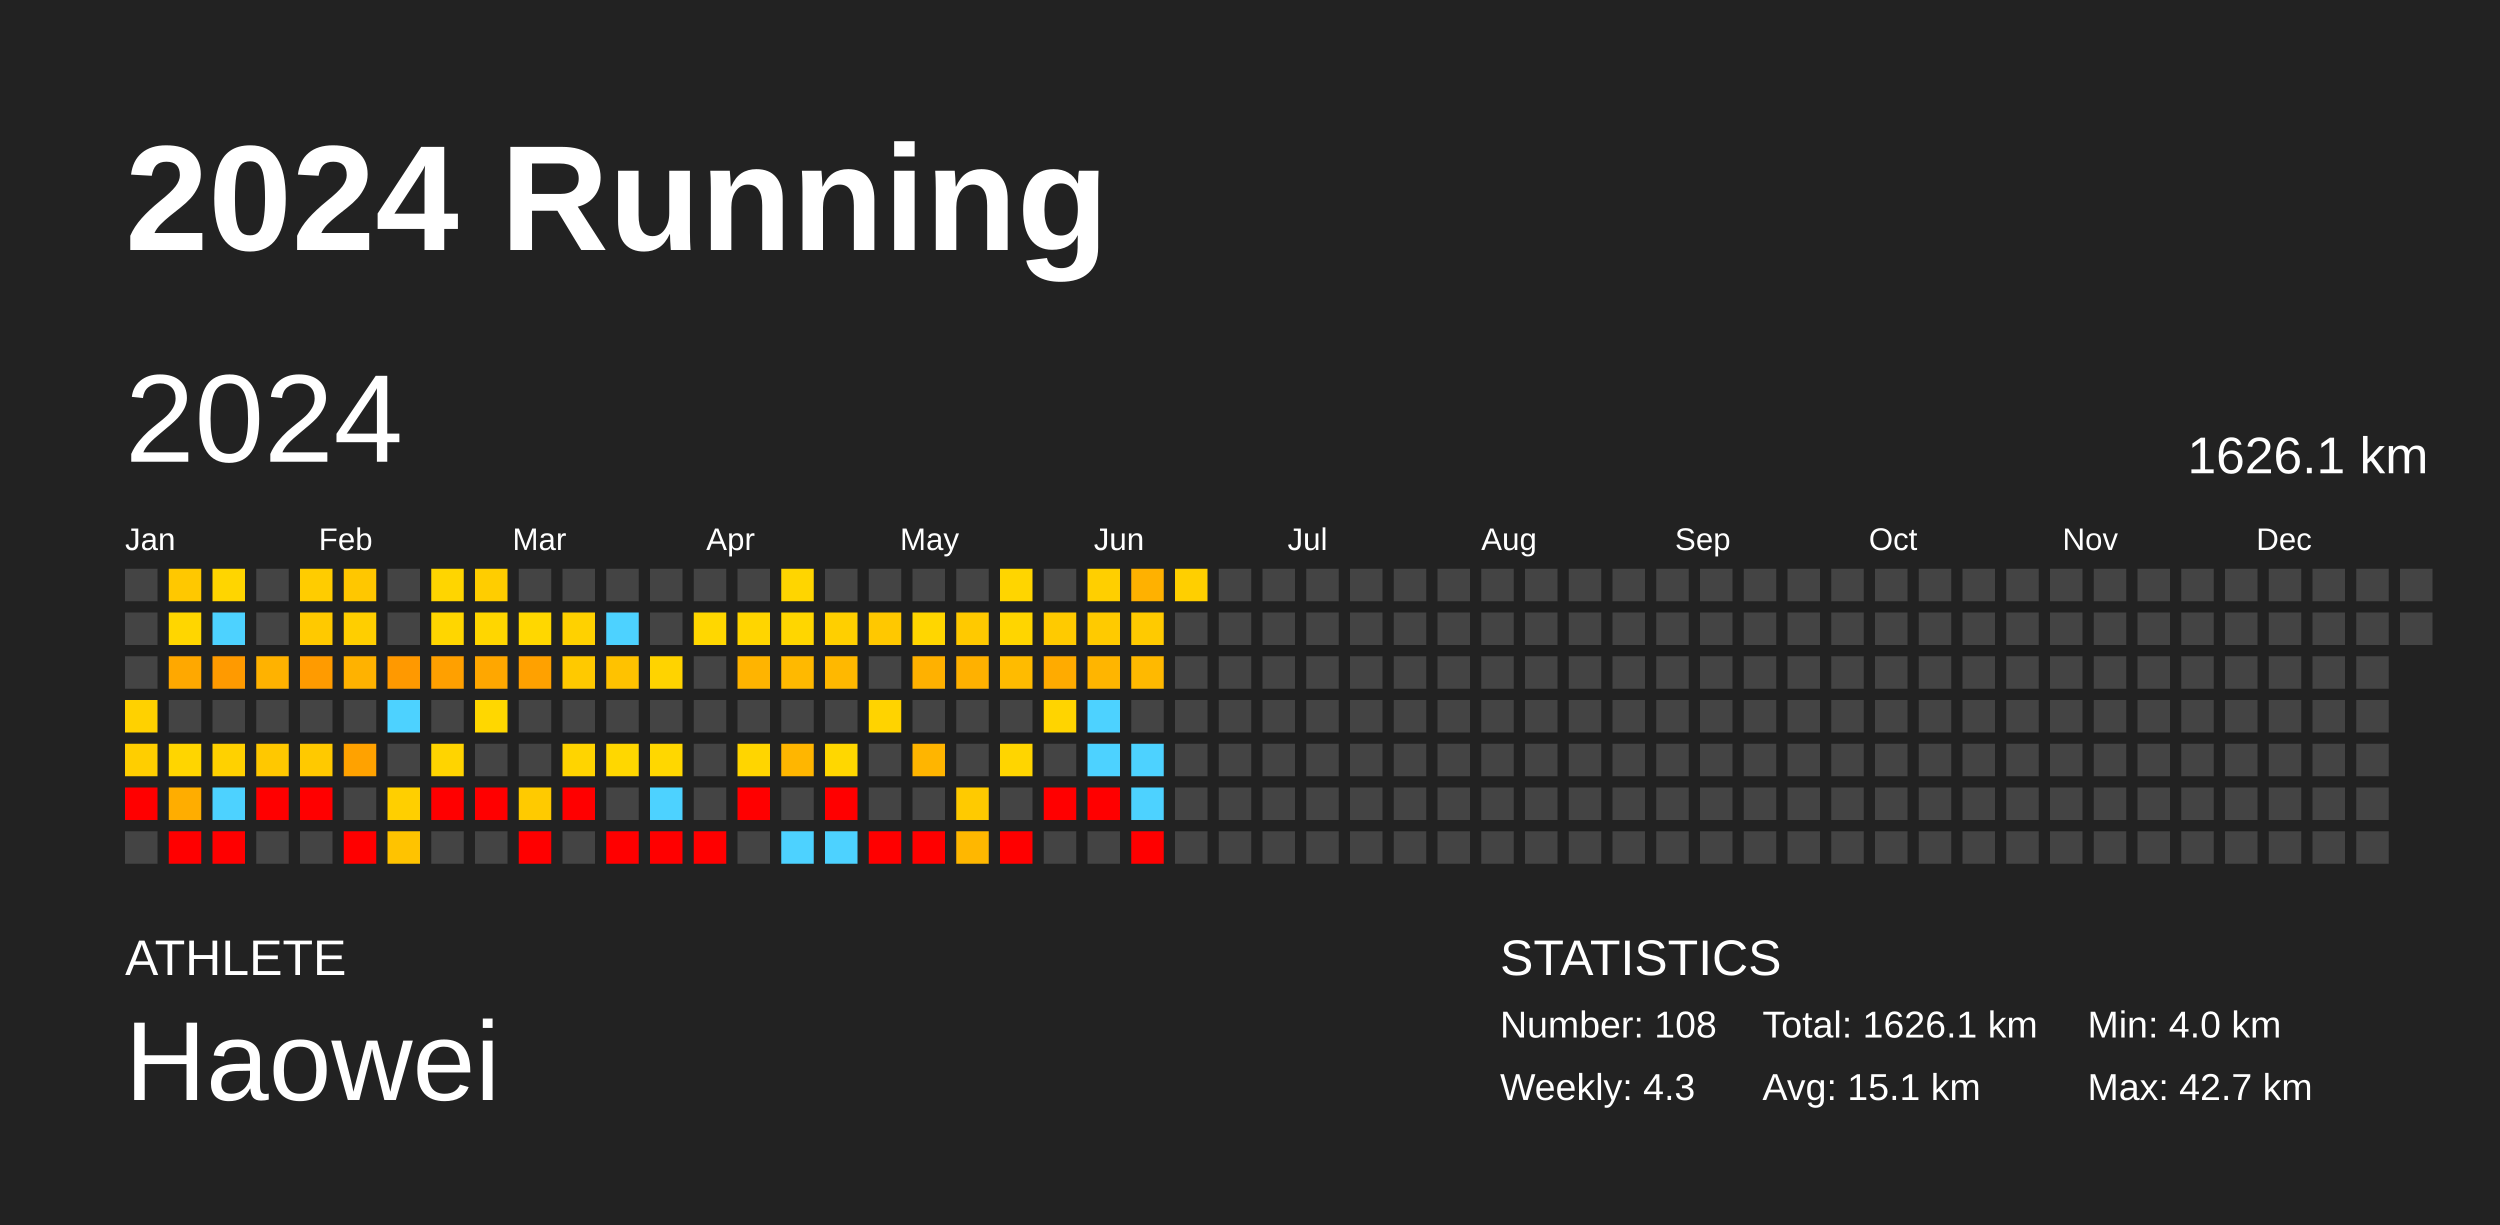
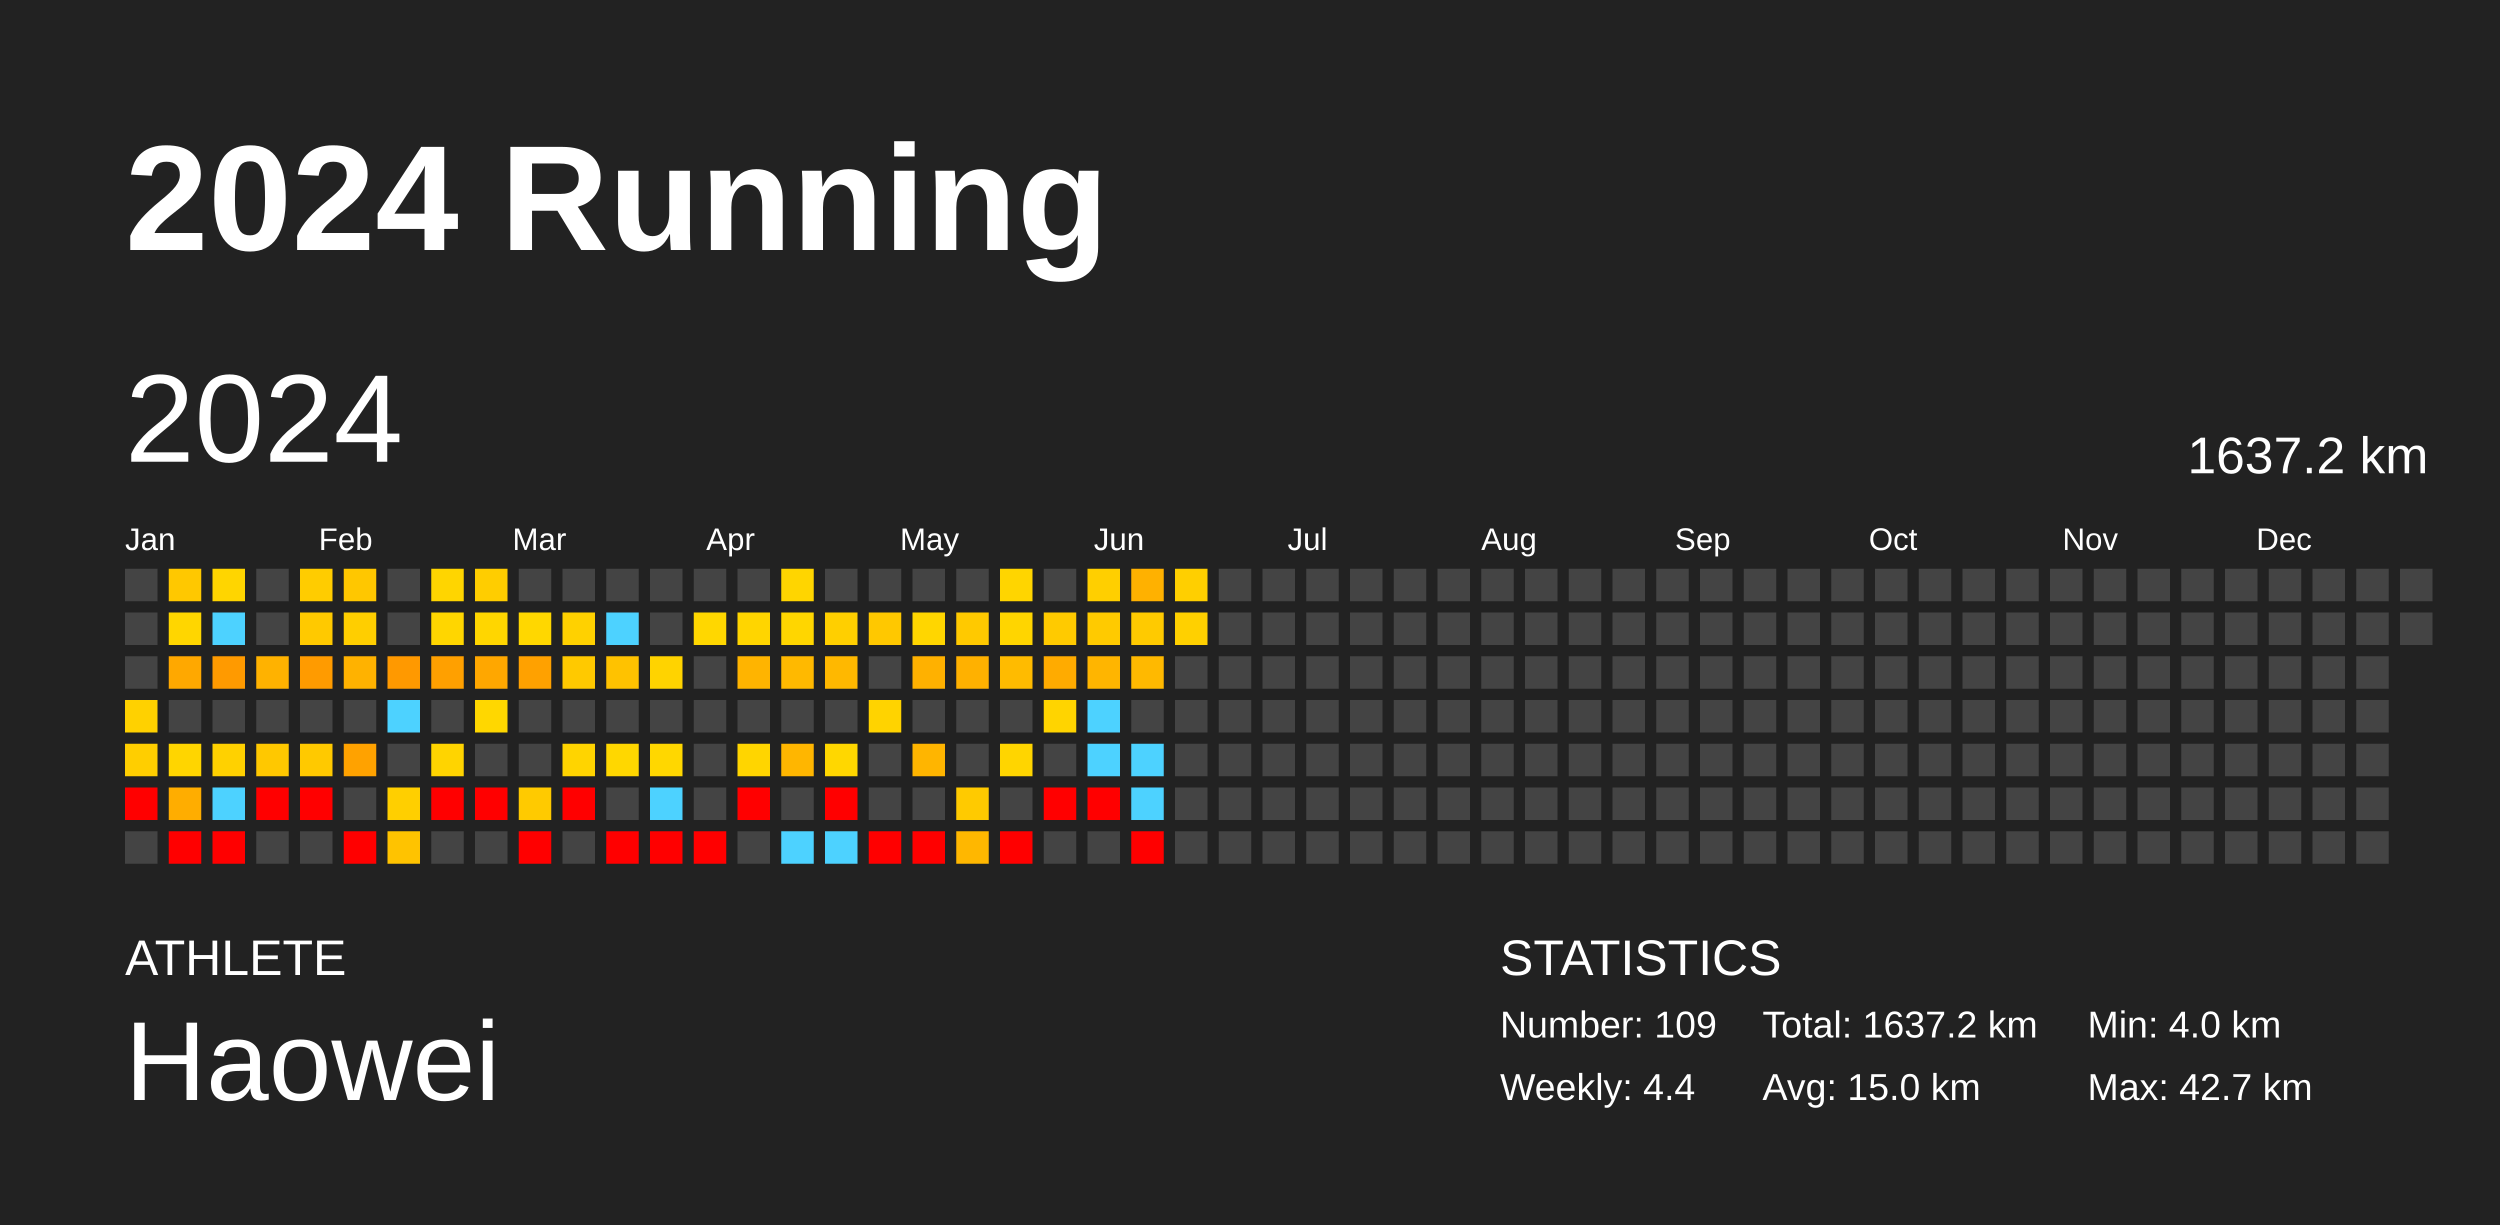
<svg xmlns="http://www.w3.org/2000/svg" baseProfile="full" height="98mm" version="1.1" viewBox="0,0,200,98" width="200mm">
  <defs />
  <rect fill="#222222" height="98" width="200" x="0" y="0" />
  <text fill="#FFFFFF" style="font-size:12px; font-family:Arial; font-weight:bold;" x="10" y="20">2024 Running</text>
  <text fill="#FFFFFF" style="font-size:4px; font-family:Arial" x="10" y="78">ATHLETE</text>
  <text fill="#FFFFFF" style="font-size:9px; font-family:Arial" x="10" y="88">Haowei</text>
  <text fill="#FFFFFF" style="font-size:4px; font-family:Arial" x="120" y="78">STATISTICS</text>
-   <text fill="#FFFFFF" style="font-size:3px; font-family:Arial" x="120" y="83">Number: 108</text>
-   <text fill="#FFFFFF" style="font-size:3px; font-family:Arial" x="120" y="88">Weekly: 4.3</text>
-   <text fill="#FFFFFF" style="font-size:3px; font-family:Arial" x="141" y="83">Total: 1626.1 km</text>
-   <text fill="#FFFFFF" style="font-size:3px; font-family:Arial" x="141" y="88">Avg: 15.1 km</text>
+   <text fill="#FFFFFF" style="font-size:3px; font-family:Arial" x="120" y="83">Number: 109</text>
+   <text fill="#FFFFFF" style="font-size:3px; font-family:Arial" x="120" y="88">Weekly: 4.4</text>
+   <text fill="#FFFFFF" style="font-size:3px; font-family:Arial" x="141" y="83">Total: 1637.2 km</text>
+   <text fill="#FFFFFF" style="font-size:3px; font-family:Arial" x="141" y="88">Avg: 15.0 km</text>
  <text fill="#FFFFFF" style="font-size:3px; font-family:Arial" x="167" y="83">Min: 4.0 km</text>
  <text fill="#FFFFFF" style="font-size:3px; font-family:Arial" x="167" y="88">Max: 42.7 km</text>
  <text dominant-baseline="hanging" fill="#FFFFFF" style="font-size:10.0px; font-family:Arial;" x="10" y="30">2024</text>
-   <text dominant-baseline="hanging" fill="#FFFFFF" style="font-size:4.125px; font-family:Arial;" x="175" y="35">1626.1 km</text>
+   <text dominant-baseline="hanging" fill="#FFFFFF" style="font-size:4.125px; font-family:Arial;" x="175" y="35">1637.2 km</text>
  <text fill="#FFFFFF" style="font-size:2.5px; font-family:Arial" x="10.0" y="44">Jan</text>
  <text fill="#FFFFFF" style="font-size:2.5px; font-family:Arial" x="25.5" y="44">Feb</text>
  <text fill="#FFFFFF" style="font-size:2.5px; font-family:Arial" x="41.0" y="44">Mar</text>
  <text fill="#FFFFFF" style="font-size:2.5px; font-family:Arial" x="56.5" y="44">Apr</text>
  <text fill="#FFFFFF" style="font-size:2.5px; font-family:Arial" x="72.0" y="44">May</text>
  <text fill="#FFFFFF" style="font-size:2.5px; font-family:Arial" x="87.5" y="44">Jun</text>
  <text fill="#FFFFFF" style="font-size:2.5px; font-family:Arial" x="103.0" y="44">Jul</text>
  <text fill="#FFFFFF" style="font-size:2.5px; font-family:Arial" x="118.5" y="44">Aug</text>
  <text fill="#FFFFFF" style="font-size:2.5px; font-family:Arial" x="134.0" y="44">Sep</text>
  <text fill="#FFFFFF" style="font-size:2.5px; font-family:Arial" x="149.5" y="44">Oct</text>
  <text fill="#FFFFFF" style="font-size:2.5px; font-family:Arial" x="165.0" y="44">Nov</text>
  <text fill="#FFFFFF" style="font-size:2.5px; font-family:Arial" x="180.5" y="44">Dec</text>
  <rect fill="#444444" height="2.6" width="2.6" x="10.0" y="45.5" />
  <rect fill="#444444" height="2.6" width="2.6" x="10.0" y="49.0" />
  <rect fill="#444444" height="2.6" width="2.6" x="10.0" y="52.5" />
  <rect fill="#ffd100" height="2.6" width="2.6" x="10.0" y="56.0" />
  <rect fill="#ffce00" height="2.6" width="2.6" x="10.0" y="59.5" />
  <rect fill="red" height="2.6" width="2.6" x="10.0" y="63.0" />
  <rect fill="#444444" height="2.6" width="2.6" x="10.0" y="66.5" />
  <rect fill="#ffc800" height="2.6" width="2.6" x="13.5" y="45.5" />
  <rect fill="#ffd600" height="2.6" width="2.6" x="13.5" y="49.0" />
  <rect fill="#ffa800" height="2.6" width="2.6" x="13.5" y="52.5" />
  <rect fill="#444444" height="2.6" width="2.6" x="13.5" y="56.0" />
  <rect fill="#ffd500" height="2.6" width="2.6" x="13.5" y="59.5" />
  <rect fill="#ffad00" height="2.6" width="2.6" x="13.5" y="63.0" />
  <rect fill="red" height="2.6" width="2.6" x="13.5" y="66.5" />
  <rect fill="#ffd500" height="2.6" width="2.6" x="17.0" y="45.5" />
  <rect fill="#4dd2ff" height="2.6" width="2.6" x="17.0" y="49.0" />
  <rect fill="#ff9a00" height="2.6" width="2.6" x="17.0" y="52.5" />
  <rect fill="#444444" height="2.6" width="2.6" x="17.0" y="56.0" />
  <rect fill="#ffd100" height="2.6" width="2.6" x="17.0" y="59.5" />
  <rect fill="#4dd2ff" height="2.6" width="2.6" x="17.0" y="63.0" />
  <rect fill="red" height="2.6" width="2.6" x="17.0" y="66.5" />
  <rect fill="#444444" height="2.6" width="2.6" x="20.5" y="45.5" />
  <rect fill="#444444" height="2.6" width="2.6" x="20.5" y="49.0" />
  <rect fill="#ffb200" height="2.6" width="2.6" x="20.5" y="52.5" />
  <rect fill="#444444" height="2.6" width="2.6" x="20.5" y="56.0" />
  <rect fill="#ffc800" height="2.6" width="2.6" x="20.5" y="59.5" />
  <rect fill="red" height="2.6" width="2.6" x="20.5" y="63.0" />
  <rect fill="#444444" height="2.6" width="2.6" x="20.5" y="66.5" />
  <rect fill="#ffcc00" height="2.6" width="2.6" x="24.0" y="45.5" />
  <rect fill="#ffc900" height="2.6" width="2.6" x="24.0" y="49.0" />
  <rect fill="#ff9b00" height="2.6" width="2.6" x="24.0" y="52.5" />
  <rect fill="#444444" height="2.6" width="2.6" x="24.0" y="56.0" />
  <rect fill="#ffc900" height="2.6" width="2.6" x="24.0" y="59.5" />
  <rect fill="red" height="2.6" width="2.6" x="24.0" y="63.0" />
  <rect fill="#444444" height="2.6" width="2.6" x="24.0" y="66.5" />
  <rect fill="#ffc700" height="2.6" width="2.6" x="27.5" y="45.5" />
  <rect fill="#ffce00" height="2.6" width="2.6" x="27.5" y="49.0" />
  <rect fill="#ffb200" height="2.6" width="2.6" x="27.5" y="52.5" />
  <rect fill="#444444" height="2.6" width="2.6" x="27.5" y="56.0" />
  <rect fill="#ffa200" height="2.6" width="2.6" x="27.5" y="59.5" />
  <rect fill="#444444" height="2.6" width="2.6" x="27.5" y="63.0" />
  <rect fill="red" height="2.6" width="2.6" x="27.5" y="66.5" />
  <rect fill="#444444" height="2.6" width="2.6" x="31.0" y="45.5" />
  <rect fill="#444444" height="2.6" width="2.6" x="31.0" y="49.0" />
  <rect fill="#ff9900" height="2.6" width="2.6" x="31.0" y="52.5" />
  <rect fill="#4dd2ff" height="2.6" width="2.6" x="31.0" y="56.0" />
  <rect fill="#444444" height="2.6" width="2.6" x="31.0" y="59.5" />
  <rect fill="#ffcf00" height="2.6" width="2.6" x="31.0" y="63.0" />
  <rect fill="#ffc300" height="2.6" width="2.6" x="31.0" y="66.5" />
  <rect fill="#ffd500" height="2.6" width="2.6" x="34.5" y="45.5" />
  <rect fill="#ffd600" height="2.6" width="2.6" x="34.5" y="49.0" />
  <rect fill="#ffa000" height="2.6" width="2.6" x="34.5" y="52.5" />
  <rect fill="#444444" height="2.6" width="2.6" x="34.5" y="56.0" />
  <rect fill="#ffd400" height="2.6" width="2.6" x="34.5" y="59.5" />
  <rect fill="red" height="2.6" width="2.6" x="34.5" y="63.0" />
  <rect fill="#444444" height="2.6" width="2.6" x="34.5" y="66.5" />
  <rect fill="#ffcd00" height="2.6" width="2.6" x="38.0" y="45.5" />
  <rect fill="#ffd600" height="2.6" width="2.6" x="38.0" y="49.0" />
  <rect fill="#ffa700" height="2.6" width="2.6" x="38.0" y="52.5" />
  <rect fill="#ffd700" height="2.6" width="2.6" x="38.0" y="56.0" />
  <rect fill="#444444" height="2.6" width="2.6" x="38.0" y="59.5" />
  <rect fill="red" height="2.6" width="2.6" x="38.0" y="63.0" />
  <rect fill="#444444" height="2.6" width="2.6" x="38.0" y="66.5" />
  <rect fill="#444444" height="2.6" width="2.6" x="41.5" y="45.5" />
  <rect fill="#ffd700" height="2.6" width="2.6" x="41.5" y="49.0" />
  <rect fill="#ffa100" height="2.6" width="2.6" x="41.5" y="52.5" />
  <rect fill="#444444" height="2.6" width="2.6" x="41.5" y="56.0" />
  <rect fill="#444444" height="2.6" width="2.6" x="41.5" y="59.5" />
  <rect fill="#ffca00" height="2.6" width="2.6" x="41.5" y="63.0" />
  <rect fill="red" height="2.6" width="2.6" x="41.5" y="66.5" />
  <rect fill="#444444" height="2.6" width="2.6" x="45.0" y="45.5" />
  <rect fill="#ffd100" height="2.6" width="2.6" x="45.0" y="49.0" />
  <rect fill="#ffc900" height="2.6" width="2.6" x="45.0" y="52.5" />
  <rect fill="#444444" height="2.6" width="2.6" x="45.0" y="56.0" />
  <rect fill="#ffd400" height="2.6" width="2.6" x="45.0" y="59.5" />
  <rect fill="red" height="2.6" width="2.6" x="45.0" y="63.0" />
  <rect fill="#444444" height="2.6" width="2.6" x="45.0" y="66.5" />
  <rect fill="#444444" height="2.6" width="2.6" x="48.5" y="45.5" />
  <rect fill="#4dd2ff" height="2.6" width="2.6" x="48.5" y="49.0" />
  <rect fill="#ffc200" height="2.6" width="2.6" x="48.5" y="52.5" />
  <rect fill="#444444" height="2.6" width="2.6" x="48.5" y="56.0" />
  <rect fill="#ffd700" height="2.6" width="2.6" x="48.5" y="59.5" />
  <rect fill="#444444" height="2.6" width="2.6" x="48.5" y="63.0" />
  <rect fill="red" height="2.6" width="2.6" x="48.5" y="66.5" />
  <rect fill="#444444" height="2.6" width="2.6" x="52.0" y="45.5" />
  <rect fill="#444444" height="2.6" width="2.6" x="52.0" y="49.0" />
  <rect fill="#ffd300" height="2.6" width="2.6" x="52.0" y="52.5" />
  <rect fill="#444444" height="2.6" width="2.6" x="52.0" y="56.0" />
  <rect fill="#ffd700" height="2.6" width="2.6" x="52.0" y="59.5" />
  <rect fill="#4dd2ff" height="2.6" width="2.6" x="52.0" y="63.0" />
  <rect fill="red" height="2.6" width="2.6" x="52.0" y="66.5" />
  <rect fill="#444444" height="2.6" width="2.6" x="55.5" y="45.5" />
  <rect fill="#ffd700" height="2.6" width="2.6" x="55.5" y="49.0" />
  <rect fill="#444444" height="2.6" width="2.6" x="55.5" y="52.5" />
  <rect fill="#444444" height="2.6" width="2.6" x="55.5" y="56.0" />
  <rect fill="#444444" height="2.6" width="2.6" x="55.5" y="59.5" />
  <rect fill="#444444" height="2.6" width="2.6" x="55.5" y="63.0" />
  <rect fill="red" height="2.6" width="2.6" x="55.5" y="66.5" />
  <rect fill="#444444" height="2.6" width="2.6" x="59.0" y="45.5" />
  <rect fill="#ffd500" height="2.6" width="2.6" x="59.0" y="49.0" />
  <rect fill="#ffb400" height="2.6" width="2.6" x="59.0" y="52.5" />
  <rect fill="#444444" height="2.6" width="2.6" x="59.0" y="56.0" />
  <rect fill="#ffd500" height="2.6" width="2.6" x="59.0" y="59.5" />
  <rect fill="red" height="2.6" width="2.6" x="59.0" y="63.0" />
  <rect fill="#444444" height="2.6" width="2.6" x="59.0" y="66.5" />
  <rect fill="#ffd500" height="2.6" width="2.6" x="62.5" y="45.5" />
  <rect fill="#ffd600" height="2.6" width="2.6" x="62.5" y="49.0" />
  <rect fill="#ffb900" height="2.6" width="2.6" x="62.5" y="52.5" />
  <rect fill="#444444" height="2.6" width="2.6" x="62.5" y="56.0" />
  <rect fill="#ffb600" height="2.6" width="2.6" x="62.5" y="59.5" />
  <rect fill="#444444" height="2.6" width="2.6" x="62.5" y="63.0" />
  <rect fill="#4dd2ff" height="2.6" width="2.6" x="62.5" y="66.5" />
  <rect fill="#444444" height="2.6" width="2.6" x="66.0" y="45.5" />
  <rect fill="#ffcf00" height="2.6" width="2.6" x="66.0" y="49.0" />
  <rect fill="#ffb800" height="2.6" width="2.6" x="66.0" y="52.5" />
  <rect fill="#444444" height="2.6" width="2.6" x="66.0" y="56.0" />
  <rect fill="#ffd700" height="2.6" width="2.6" x="66.0" y="59.5" />
  <rect fill="red" height="2.6" width="2.6" x="66.0" y="63.0" />
  <rect fill="#4dd2ff" height="2.6" width="2.6" x="66.0" y="66.5" />
  <rect fill="#444444" height="2.6" width="2.6" x="69.5" y="45.5" />
  <rect fill="#ffc800" height="2.6" width="2.6" x="69.5" y="49.0" />
  <rect fill="#444444" height="2.6" width="2.6" x="69.5" y="52.5" />
  <rect fill="#ffd300" height="2.6" width="2.6" x="69.5" y="56.0" />
  <rect fill="#444444" height="2.6" width="2.6" x="69.5" y="59.5" />
  <rect fill="#444444" height="2.6" width="2.6" x="69.5" y="63.0" />
  <rect fill="red" height="2.6" width="2.6" x="69.5" y="66.5" />
  <rect fill="#444444" height="2.6" width="2.6" x="73.0" y="45.5" />
  <rect fill="#ffd600" height="2.6" width="2.6" x="73.0" y="49.0" />
  <rect fill="#ffb100" height="2.6" width="2.6" x="73.0" y="52.5" />
  <rect fill="#444444" height="2.6" width="2.6" x="73.0" y="56.0" />
  <rect fill="#ffb500" height="2.6" width="2.6" x="73.0" y="59.5" />
  <rect fill="#444444" height="2.6" width="2.6" x="73.0" y="63.0" />
  <rect fill="red" height="2.6" width="2.6" x="73.0" y="66.5" />
  <rect fill="#444444" height="2.6" width="2.6" x="76.5" y="45.5" />
  <rect fill="#ffc900" height="2.6" width="2.6" x="76.5" y="49.0" />
  <rect fill="#ffb100" height="2.6" width="2.6" x="76.5" y="52.5" />
  <rect fill="#444444" height="2.6" width="2.6" x="76.5" y="56.0" />
  <rect fill="#444444" height="2.6" width="2.6" x="76.5" y="59.5" />
  <rect fill="#ffca00" height="2.6" width="2.6" x="76.5" y="63.0" />
  <rect fill="#ffb700" height="2.6" width="2.6" x="76.5" y="66.5" />
  <rect fill="#ffd500" height="2.6" width="2.6" x="80.0" y="45.5" />
  <rect fill="#ffd500" height="2.6" width="2.6" x="80.0" y="49.0" />
  <rect fill="#ffbb00" height="2.6" width="2.6" x="80.0" y="52.5" />
  <rect fill="#444444" height="2.6" width="2.6" x="80.0" y="56.0" />
  <rect fill="#ffd500" height="2.6" width="2.6" x="80.0" y="59.5" />
  <rect fill="#444444" height="2.6" width="2.6" x="80.0" y="63.0" />
  <rect fill="red" height="2.6" width="2.6" x="80.0" y="66.5" />
  <rect fill="#444444" height="2.6" width="2.6" x="83.5" y="45.5" />
  <rect fill="#ffca00" height="2.6" width="2.6" x="83.5" y="49.0" />
  <rect fill="#ffab00" height="2.6" width="2.6" x="83.5" y="52.5" />
  <rect fill="#ffd400" height="2.6" width="2.6" x="83.5" y="56.0" />
  <rect fill="#444444" height="2.6" width="2.6" x="83.5" y="59.5" />
  <rect fill="red" height="2.6" width="2.6" x="83.5" y="63.0" />
  <rect fill="#444444" height="2.6" width="2.6" x="83.5" y="66.5" />
  <rect fill="#ffcf00" height="2.6" width="2.6" x="87.0" y="45.5" />
  <rect fill="#ffca00" height="2.6" width="2.6" x="87.0" y="49.0" />
  <rect fill="#ffb500" height="2.6" width="2.6" x="87.0" y="52.5" />
  <rect fill="#4dd2ff" height="2.6" width="2.6" x="87.0" y="56.0" />
  <rect fill="#4dd2ff" height="2.6" width="2.6" x="87.0" y="59.5" />
  <rect fill="red" height="2.6" width="2.6" x="87.0" y="63.0" />
  <rect fill="#444444" height="2.6" width="2.6" x="87.0" y="66.5" />
  <rect fill="#ffb100" height="2.6" width="2.6" x="90.5" y="45.5" />
  <rect fill="#ffca00" height="2.6" width="2.6" x="90.5" y="49.0" />
  <rect fill="#ffb900" height="2.6" width="2.6" x="90.5" y="52.5" />
  <rect fill="#444444" height="2.6" width="2.6" x="90.5" y="56.0" />
  <rect fill="#4dd2ff" height="2.6" width="2.6" x="90.5" y="59.5" />
  <rect fill="#4dd2ff" height="2.6" width="2.6" x="90.5" y="63.0" />
  <rect fill="red" height="2.6" width="2.6" x="90.5" y="66.5" />
  <rect fill="#ffcf00" height="2.6" width="2.6" x="94.0" y="45.5" />
-   <rect fill="#444444" height="2.6" width="2.6" x="94.0" y="49.0" />
+   <rect fill="#ffd000" height="2.6" width="2.6" x="94.0" y="49.0" />
  <rect fill="#444444" height="2.6" width="2.6" x="94.0" y="52.5" />
  <rect fill="#444444" height="2.6" width="2.6" x="94.0" y="56.0" />
  <rect fill="#444444" height="2.6" width="2.6" x="94.0" y="59.5" />
  <rect fill="#444444" height="2.6" width="2.6" x="94.0" y="63.0" />
  <rect fill="#444444" height="2.6" width="2.6" x="94.0" y="66.5" />
  <rect fill="#444444" height="2.6" width="2.6" x="97.5" y="45.5" />
  <rect fill="#444444" height="2.6" width="2.6" x="97.5" y="49.0" />
  <rect fill="#444444" height="2.6" width="2.6" x="97.5" y="52.5" />
  <rect fill="#444444" height="2.6" width="2.6" x="97.5" y="56.0" />
  <rect fill="#444444" height="2.6" width="2.6" x="97.5" y="59.5" />
  <rect fill="#444444" height="2.6" width="2.6" x="97.5" y="63.0" />
  <rect fill="#444444" height="2.6" width="2.6" x="97.5" y="66.5" />
  <rect fill="#444444" height="2.6" width="2.6" x="101.0" y="45.5" />
  <rect fill="#444444" height="2.6" width="2.6" x="101.0" y="49.0" />
  <rect fill="#444444" height="2.6" width="2.6" x="101.0" y="52.5" />
  <rect fill="#444444" height="2.6" width="2.6" x="101.0" y="56.0" />
  <rect fill="#444444" height="2.6" width="2.6" x="101.0" y="59.5" />
  <rect fill="#444444" height="2.6" width="2.6" x="101.0" y="63.0" />
  <rect fill="#444444" height="2.6" width="2.6" x="101.0" y="66.5" />
  <rect fill="#444444" height="2.6" width="2.6" x="104.5" y="45.5" />
  <rect fill="#444444" height="2.6" width="2.6" x="104.5" y="49.0" />
  <rect fill="#444444" height="2.6" width="2.6" x="104.5" y="52.5" />
  <rect fill="#444444" height="2.6" width="2.6" x="104.5" y="56.0" />
  <rect fill="#444444" height="2.6" width="2.6" x="104.5" y="59.5" />
  <rect fill="#444444" height="2.6" width="2.6" x="104.5" y="63.0" />
  <rect fill="#444444" height="2.6" width="2.6" x="104.5" y="66.5" />
  <rect fill="#444444" height="2.6" width="2.6" x="108.0" y="45.5" />
  <rect fill="#444444" height="2.6" width="2.6" x="108.0" y="49.0" />
  <rect fill="#444444" height="2.6" width="2.6" x="108.0" y="52.5" />
  <rect fill="#444444" height="2.6" width="2.6" x="108.0" y="56.0" />
  <rect fill="#444444" height="2.6" width="2.6" x="108.0" y="59.5" />
  <rect fill="#444444" height="2.6" width="2.6" x="108.0" y="63.0" />
  <rect fill="#444444" height="2.6" width="2.6" x="108.0" y="66.5" />
  <rect fill="#444444" height="2.6" width="2.6" x="111.5" y="45.5" />
  <rect fill="#444444" height="2.6" width="2.6" x="111.5" y="49.0" />
  <rect fill="#444444" height="2.6" width="2.6" x="111.5" y="52.5" />
  <rect fill="#444444" height="2.6" width="2.6" x="111.5" y="56.0" />
  <rect fill="#444444" height="2.6" width="2.6" x="111.5" y="59.5" />
  <rect fill="#444444" height="2.6" width="2.6" x="111.5" y="63.0" />
  <rect fill="#444444" height="2.6" width="2.6" x="111.5" y="66.5" />
  <rect fill="#444444" height="2.6" width="2.6" x="115.0" y="45.5" />
  <rect fill="#444444" height="2.6" width="2.6" x="115.0" y="49.0" />
  <rect fill="#444444" height="2.6" width="2.6" x="115.0" y="52.5" />
  <rect fill="#444444" height="2.6" width="2.6" x="115.0" y="56.0" />
  <rect fill="#444444" height="2.6" width="2.6" x="115.0" y="59.5" />
  <rect fill="#444444" height="2.6" width="2.6" x="115.0" y="63.0" />
  <rect fill="#444444" height="2.6" width="2.6" x="115.0" y="66.5" />
  <rect fill="#444444" height="2.6" width="2.6" x="118.5" y="45.5" />
  <rect fill="#444444" height="2.6" width="2.6" x="118.5" y="49.0" />
  <rect fill="#444444" height="2.6" width="2.6" x="118.5" y="52.5" />
  <rect fill="#444444" height="2.6" width="2.6" x="118.5" y="56.0" />
  <rect fill="#444444" height="2.6" width="2.6" x="118.5" y="59.5" />
  <rect fill="#444444" height="2.6" width="2.6" x="118.5" y="63.0" />
  <rect fill="#444444" height="2.6" width="2.6" x="118.5" y="66.5" />
  <rect fill="#444444" height="2.6" width="2.6" x="122.0" y="45.5" />
  <rect fill="#444444" height="2.6" width="2.6" x="122.0" y="49.0" />
  <rect fill="#444444" height="2.6" width="2.6" x="122.0" y="52.5" />
  <rect fill="#444444" height="2.6" width="2.6" x="122.0" y="56.0" />
  <rect fill="#444444" height="2.6" width="2.6" x="122.0" y="59.5" />
  <rect fill="#444444" height="2.6" width="2.6" x="122.0" y="63.0" />
  <rect fill="#444444" height="2.6" width="2.6" x="122.0" y="66.5" />
  <rect fill="#444444" height="2.6" width="2.6" x="125.5" y="45.5" />
  <rect fill="#444444" height="2.6" width="2.6" x="125.5" y="49.0" />
  <rect fill="#444444" height="2.6" width="2.6" x="125.5" y="52.5" />
  <rect fill="#444444" height="2.6" width="2.6" x="125.5" y="56.0" />
  <rect fill="#444444" height="2.6" width="2.6" x="125.5" y="59.5" />
  <rect fill="#444444" height="2.6" width="2.6" x="125.5" y="63.0" />
  <rect fill="#444444" height="2.6" width="2.6" x="125.5" y="66.5" />
  <rect fill="#444444" height="2.6" width="2.6" x="129.0" y="45.5" />
  <rect fill="#444444" height="2.6" width="2.6" x="129.0" y="49.0" />
  <rect fill="#444444" height="2.6" width="2.6" x="129.0" y="52.5" />
  <rect fill="#444444" height="2.6" width="2.6" x="129.0" y="56.0" />
  <rect fill="#444444" height="2.6" width="2.6" x="129.0" y="59.5" />
  <rect fill="#444444" height="2.6" width="2.6" x="129.0" y="63.0" />
  <rect fill="#444444" height="2.6" width="2.6" x="129.0" y="66.5" />
  <rect fill="#444444" height="2.6" width="2.6" x="132.5" y="45.5" />
  <rect fill="#444444" height="2.6" width="2.6" x="132.5" y="49.0" />
  <rect fill="#444444" height="2.6" width="2.6" x="132.5" y="52.5" />
  <rect fill="#444444" height="2.6" width="2.6" x="132.5" y="56.0" />
  <rect fill="#444444" height="2.6" width="2.6" x="132.5" y="59.5" />
  <rect fill="#444444" height="2.6" width="2.6" x="132.5" y="63.0" />
  <rect fill="#444444" height="2.6" width="2.6" x="132.5" y="66.5" />
  <rect fill="#444444" height="2.6" width="2.6" x="136.0" y="45.5" />
  <rect fill="#444444" height="2.6" width="2.6" x="136.0" y="49.0" />
  <rect fill="#444444" height="2.6" width="2.6" x="136.0" y="52.5" />
  <rect fill="#444444" height="2.6" width="2.6" x="136.0" y="56.0" />
  <rect fill="#444444" height="2.6" width="2.6" x="136.0" y="59.5" />
  <rect fill="#444444" height="2.6" width="2.6" x="136.0" y="63.0" />
  <rect fill="#444444" height="2.6" width="2.6" x="136.0" y="66.5" />
  <rect fill="#444444" height="2.6" width="2.6" x="139.5" y="45.5" />
  <rect fill="#444444" height="2.6" width="2.6" x="139.5" y="49.0" />
  <rect fill="#444444" height="2.6" width="2.6" x="139.5" y="52.5" />
  <rect fill="#444444" height="2.6" width="2.6" x="139.5" y="56.0" />
  <rect fill="#444444" height="2.6" width="2.6" x="139.5" y="59.5" />
  <rect fill="#444444" height="2.6" width="2.6" x="139.5" y="63.0" />
  <rect fill="#444444" height="2.6" width="2.6" x="139.5" y="66.5" />
  <rect fill="#444444" height="2.6" width="2.6" x="143.0" y="45.5" />
  <rect fill="#444444" height="2.6" width="2.6" x="143.0" y="49.0" />
  <rect fill="#444444" height="2.6" width="2.6" x="143.0" y="52.5" />
  <rect fill="#444444" height="2.6" width="2.6" x="143.0" y="56.0" />
  <rect fill="#444444" height="2.6" width="2.6" x="143.0" y="59.5" />
  <rect fill="#444444" height="2.6" width="2.6" x="143.0" y="63.0" />
  <rect fill="#444444" height="2.6" width="2.6" x="143.0" y="66.5" />
  <rect fill="#444444" height="2.6" width="2.6" x="146.5" y="45.5" />
  <rect fill="#444444" height="2.6" width="2.6" x="146.5" y="49.0" />
  <rect fill="#444444" height="2.6" width="2.6" x="146.5" y="52.5" />
  <rect fill="#444444" height="2.6" width="2.6" x="146.5" y="56.0" />
  <rect fill="#444444" height="2.6" width="2.6" x="146.5" y="59.5" />
  <rect fill="#444444" height="2.6" width="2.6" x="146.5" y="63.0" />
  <rect fill="#444444" height="2.6" width="2.6" x="146.5" y="66.5" />
  <rect fill="#444444" height="2.6" width="2.6" x="150.0" y="45.5" />
  <rect fill="#444444" height="2.6" width="2.6" x="150.0" y="49.0" />
  <rect fill="#444444" height="2.6" width="2.6" x="150.0" y="52.5" />
  <rect fill="#444444" height="2.6" width="2.6" x="150.0" y="56.0" />
  <rect fill="#444444" height="2.6" width="2.6" x="150.0" y="59.5" />
  <rect fill="#444444" height="2.6" width="2.6" x="150.0" y="63.0" />
  <rect fill="#444444" height="2.6" width="2.6" x="150.0" y="66.5" />
  <rect fill="#444444" height="2.6" width="2.6" x="153.5" y="45.5" />
  <rect fill="#444444" height="2.6" width="2.6" x="153.5" y="49.0" />
  <rect fill="#444444" height="2.6" width="2.6" x="153.5" y="52.5" />
  <rect fill="#444444" height="2.6" width="2.6" x="153.5" y="56.0" />
  <rect fill="#444444" height="2.6" width="2.6" x="153.5" y="59.5" />
  <rect fill="#444444" height="2.6" width="2.6" x="153.5" y="63.0" />
  <rect fill="#444444" height="2.6" width="2.6" x="153.5" y="66.5" />
  <rect fill="#444444" height="2.6" width="2.6" x="157.0" y="45.5" />
  <rect fill="#444444" height="2.6" width="2.6" x="157.0" y="49.0" />
  <rect fill="#444444" height="2.6" width="2.6" x="157.0" y="52.5" />
  <rect fill="#444444" height="2.6" width="2.6" x="157.0" y="56.0" />
  <rect fill="#444444" height="2.6" width="2.6" x="157.0" y="59.5" />
  <rect fill="#444444" height="2.6" width="2.6" x="157.0" y="63.0" />
  <rect fill="#444444" height="2.6" width="2.6" x="157.0" y="66.5" />
  <rect fill="#444444" height="2.6" width="2.6" x="160.5" y="45.5" />
  <rect fill="#444444" height="2.6" width="2.6" x="160.5" y="49.0" />
  <rect fill="#444444" height="2.6" width="2.6" x="160.5" y="52.5" />
  <rect fill="#444444" height="2.6" width="2.6" x="160.5" y="56.0" />
  <rect fill="#444444" height="2.6" width="2.6" x="160.5" y="59.5" />
  <rect fill="#444444" height="2.6" width="2.6" x="160.5" y="63.0" />
  <rect fill="#444444" height="2.6" width="2.6" x="160.5" y="66.5" />
  <rect fill="#444444" height="2.6" width="2.6" x="164.0" y="45.5" />
  <rect fill="#444444" height="2.6" width="2.6" x="164.0" y="49.0" />
  <rect fill="#444444" height="2.6" width="2.6" x="164.0" y="52.5" />
  <rect fill="#444444" height="2.6" width="2.6" x="164.0" y="56.0" />
  <rect fill="#444444" height="2.6" width="2.6" x="164.0" y="59.5" />
  <rect fill="#444444" height="2.6" width="2.6" x="164.0" y="63.0" />
  <rect fill="#444444" height="2.6" width="2.6" x="164.0" y="66.5" />
  <rect fill="#444444" height="2.6" width="2.6" x="167.5" y="45.5" />
  <rect fill="#444444" height="2.6" width="2.6" x="167.5" y="49.0" />
  <rect fill="#444444" height="2.6" width="2.6" x="167.5" y="52.5" />
  <rect fill="#444444" height="2.6" width="2.6" x="167.5" y="56.0" />
  <rect fill="#444444" height="2.6" width="2.6" x="167.5" y="59.5" />
  <rect fill="#444444" height="2.6" width="2.6" x="167.5" y="63.0" />
  <rect fill="#444444" height="2.6" width="2.6" x="167.5" y="66.5" />
  <rect fill="#444444" height="2.6" width="2.6" x="171.0" y="45.5" />
  <rect fill="#444444" height="2.6" width="2.6" x="171.0" y="49.0" />
  <rect fill="#444444" height="2.6" width="2.6" x="171.0" y="52.5" />
  <rect fill="#444444" height="2.6" width="2.6" x="171.0" y="56.0" />
  <rect fill="#444444" height="2.6" width="2.6" x="171.0" y="59.5" />
  <rect fill="#444444" height="2.6" width="2.6" x="171.0" y="63.0" />
  <rect fill="#444444" height="2.6" width="2.6" x="171.0" y="66.5" />
  <rect fill="#444444" height="2.6" width="2.6" x="174.5" y="45.5" />
  <rect fill="#444444" height="2.6" width="2.6" x="174.5" y="49.0" />
  <rect fill="#444444" height="2.6" width="2.6" x="174.5" y="52.5" />
  <rect fill="#444444" height="2.6" width="2.6" x="174.5" y="56.0" />
  <rect fill="#444444" height="2.6" width="2.6" x="174.5" y="59.5" />
  <rect fill="#444444" height="2.6" width="2.6" x="174.5" y="63.0" />
  <rect fill="#444444" height="2.6" width="2.6" x="174.5" y="66.5" />
  <rect fill="#444444" height="2.6" width="2.6" x="178.0" y="45.5" />
  <rect fill="#444444" height="2.6" width="2.6" x="178.0" y="49.0" />
  <rect fill="#444444" height="2.6" width="2.6" x="178.0" y="52.5" />
  <rect fill="#444444" height="2.6" width="2.6" x="178.0" y="56.0" />
  <rect fill="#444444" height="2.6" width="2.6" x="178.0" y="59.5" />
  <rect fill="#444444" height="2.6" width="2.6" x="178.0" y="63.0" />
  <rect fill="#444444" height="2.6" width="2.6" x="178.0" y="66.5" />
  <rect fill="#444444" height="2.6" width="2.6" x="181.5" y="45.5" />
  <rect fill="#444444" height="2.6" width="2.6" x="181.5" y="49.0" />
  <rect fill="#444444" height="2.6" width="2.6" x="181.5" y="52.5" />
  <rect fill="#444444" height="2.6" width="2.6" x="181.5" y="56.0" />
  <rect fill="#444444" height="2.6" width="2.6" x="181.5" y="59.5" />
  <rect fill="#444444" height="2.6" width="2.6" x="181.5" y="63.0" />
  <rect fill="#444444" height="2.6" width="2.6" x="181.5" y="66.5" />
  <rect fill="#444444" height="2.6" width="2.6" x="185.0" y="45.5" />
  <rect fill="#444444" height="2.6" width="2.6" x="185.0" y="49.0" />
  <rect fill="#444444" height="2.6" width="2.6" x="185.0" y="52.5" />
  <rect fill="#444444" height="2.6" width="2.6" x="185.0" y="56.0" />
  <rect fill="#444444" height="2.6" width="2.6" x="185.0" y="59.5" />
  <rect fill="#444444" height="2.6" width="2.6" x="185.0" y="63.0" />
  <rect fill="#444444" height="2.6" width="2.6" x="185.0" y="66.5" />
  <rect fill="#444444" height="2.6" width="2.6" x="188.5" y="45.5" />
  <rect fill="#444444" height="2.6" width="2.6" x="188.5" y="49.0" />
  <rect fill="#444444" height="2.6" width="2.6" x="188.5" y="52.5" />
  <rect fill="#444444" height="2.6" width="2.6" x="188.5" y="56.0" />
  <rect fill="#444444" height="2.6" width="2.6" x="188.5" y="59.5" />
  <rect fill="#444444" height="2.6" width="2.6" x="188.5" y="63.0" />
  <rect fill="#444444" height="2.6" width="2.6" x="188.5" y="66.5" />
  <rect fill="#444444" height="2.6" width="2.6" x="192.0" y="45.5" />
  <rect fill="#444444" height="2.6" width="2.6" x="192.0" y="49.0" />
</svg>
